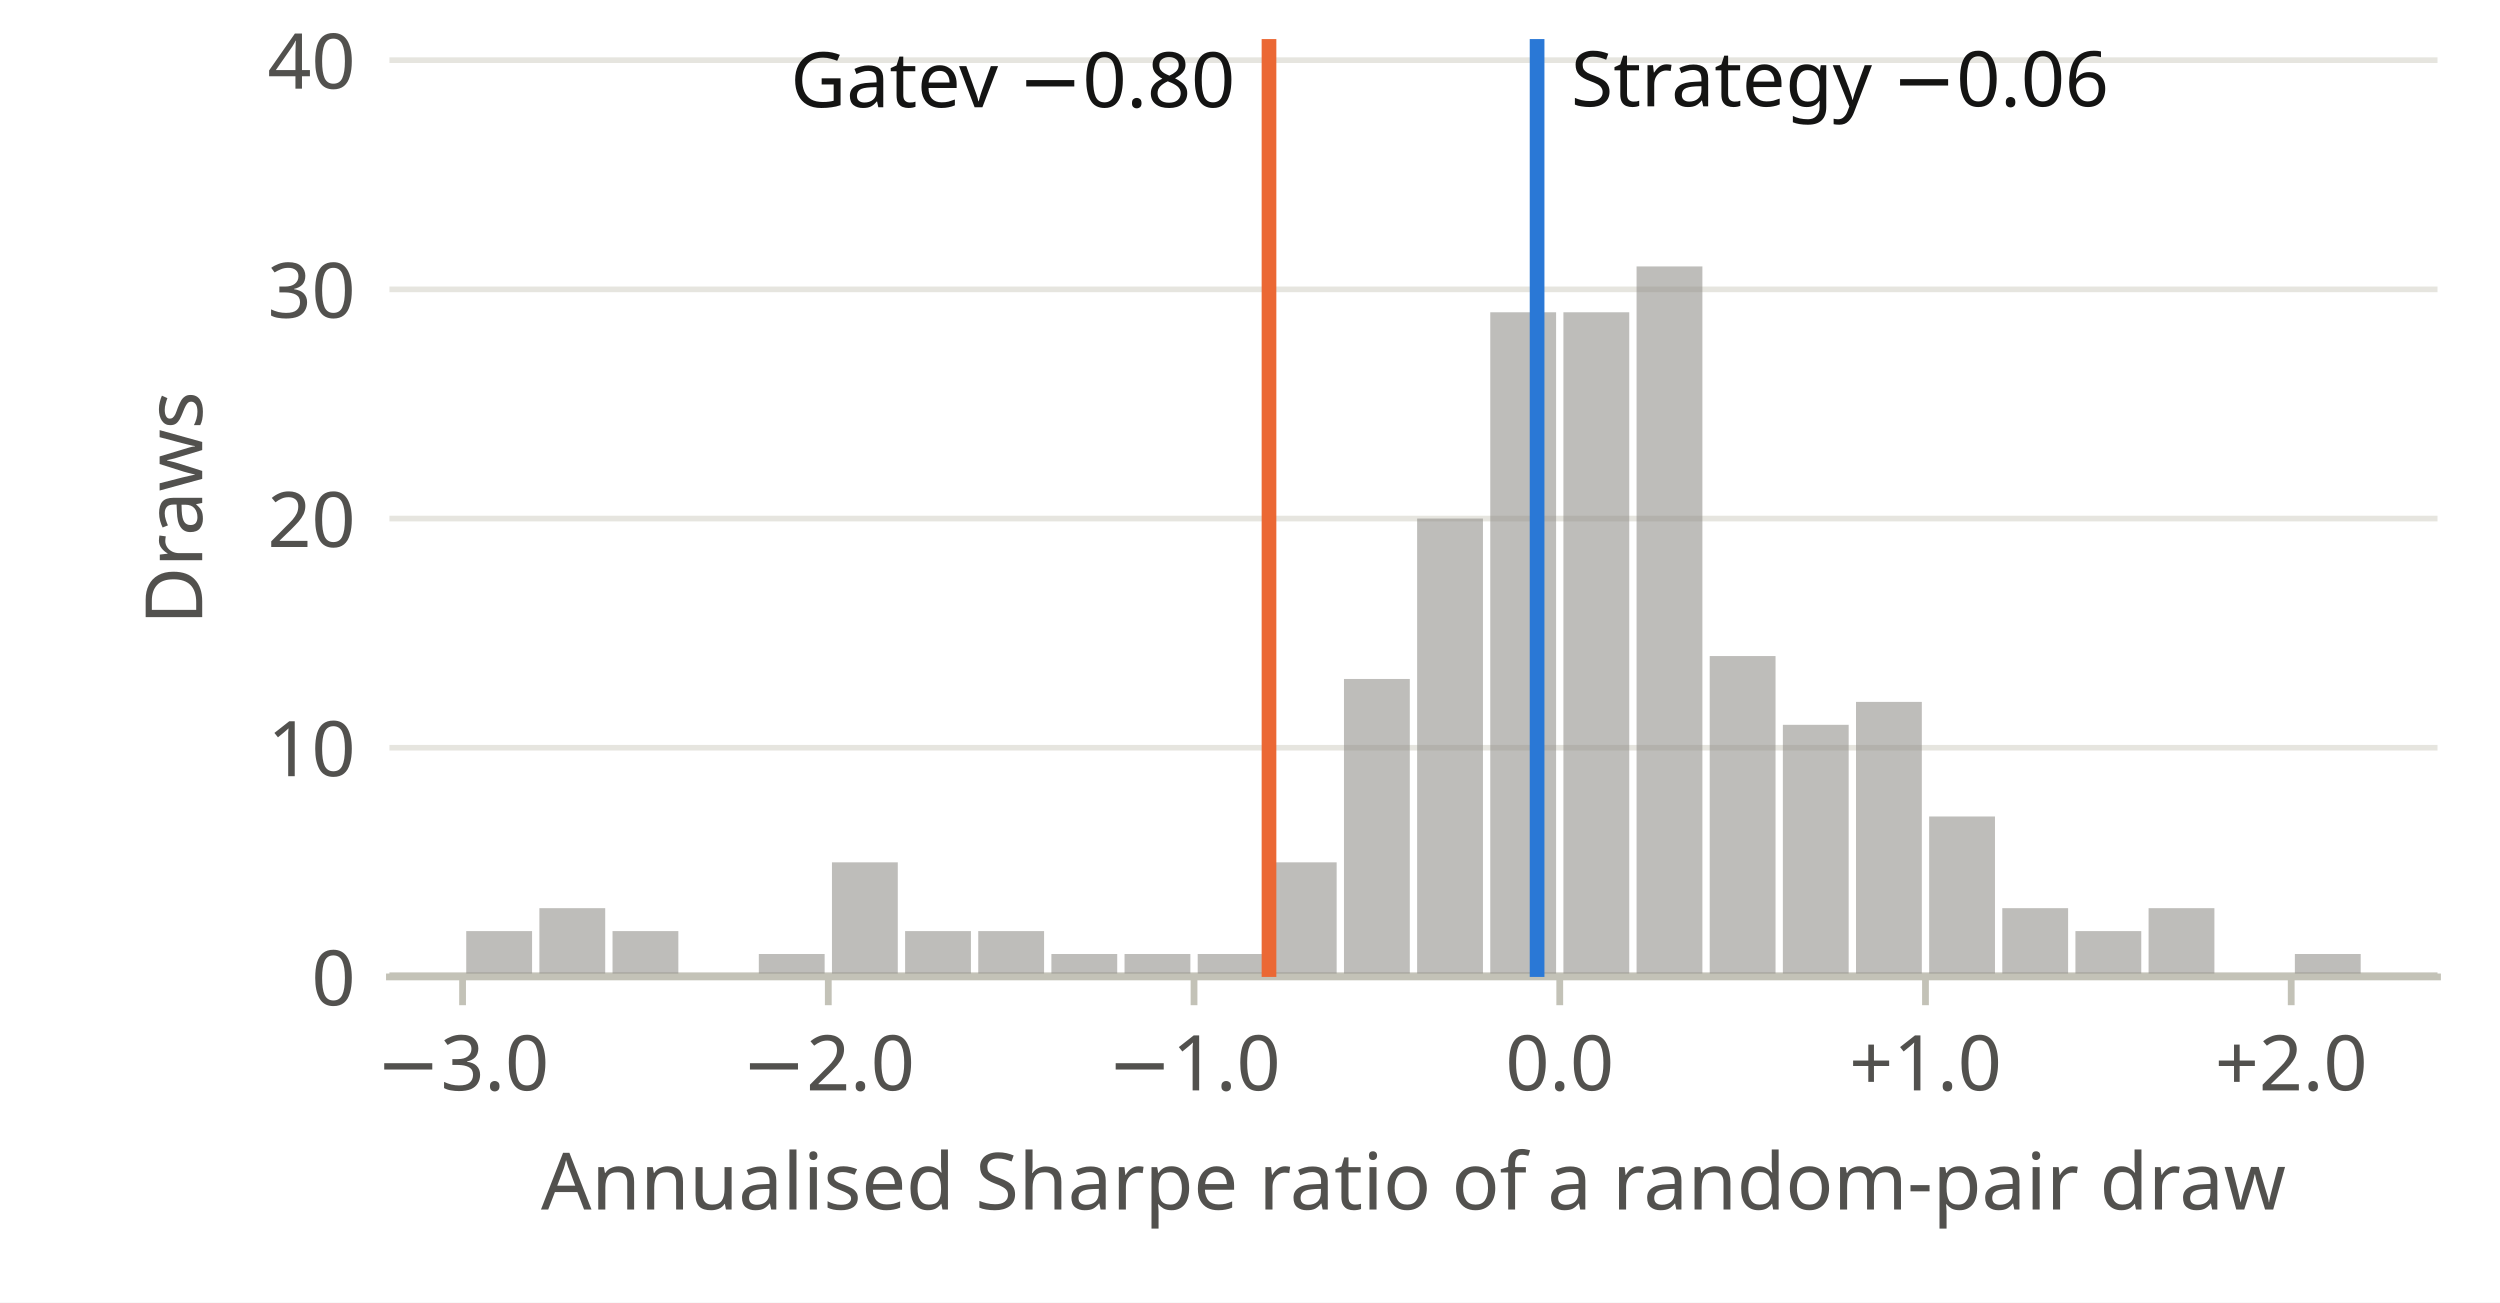
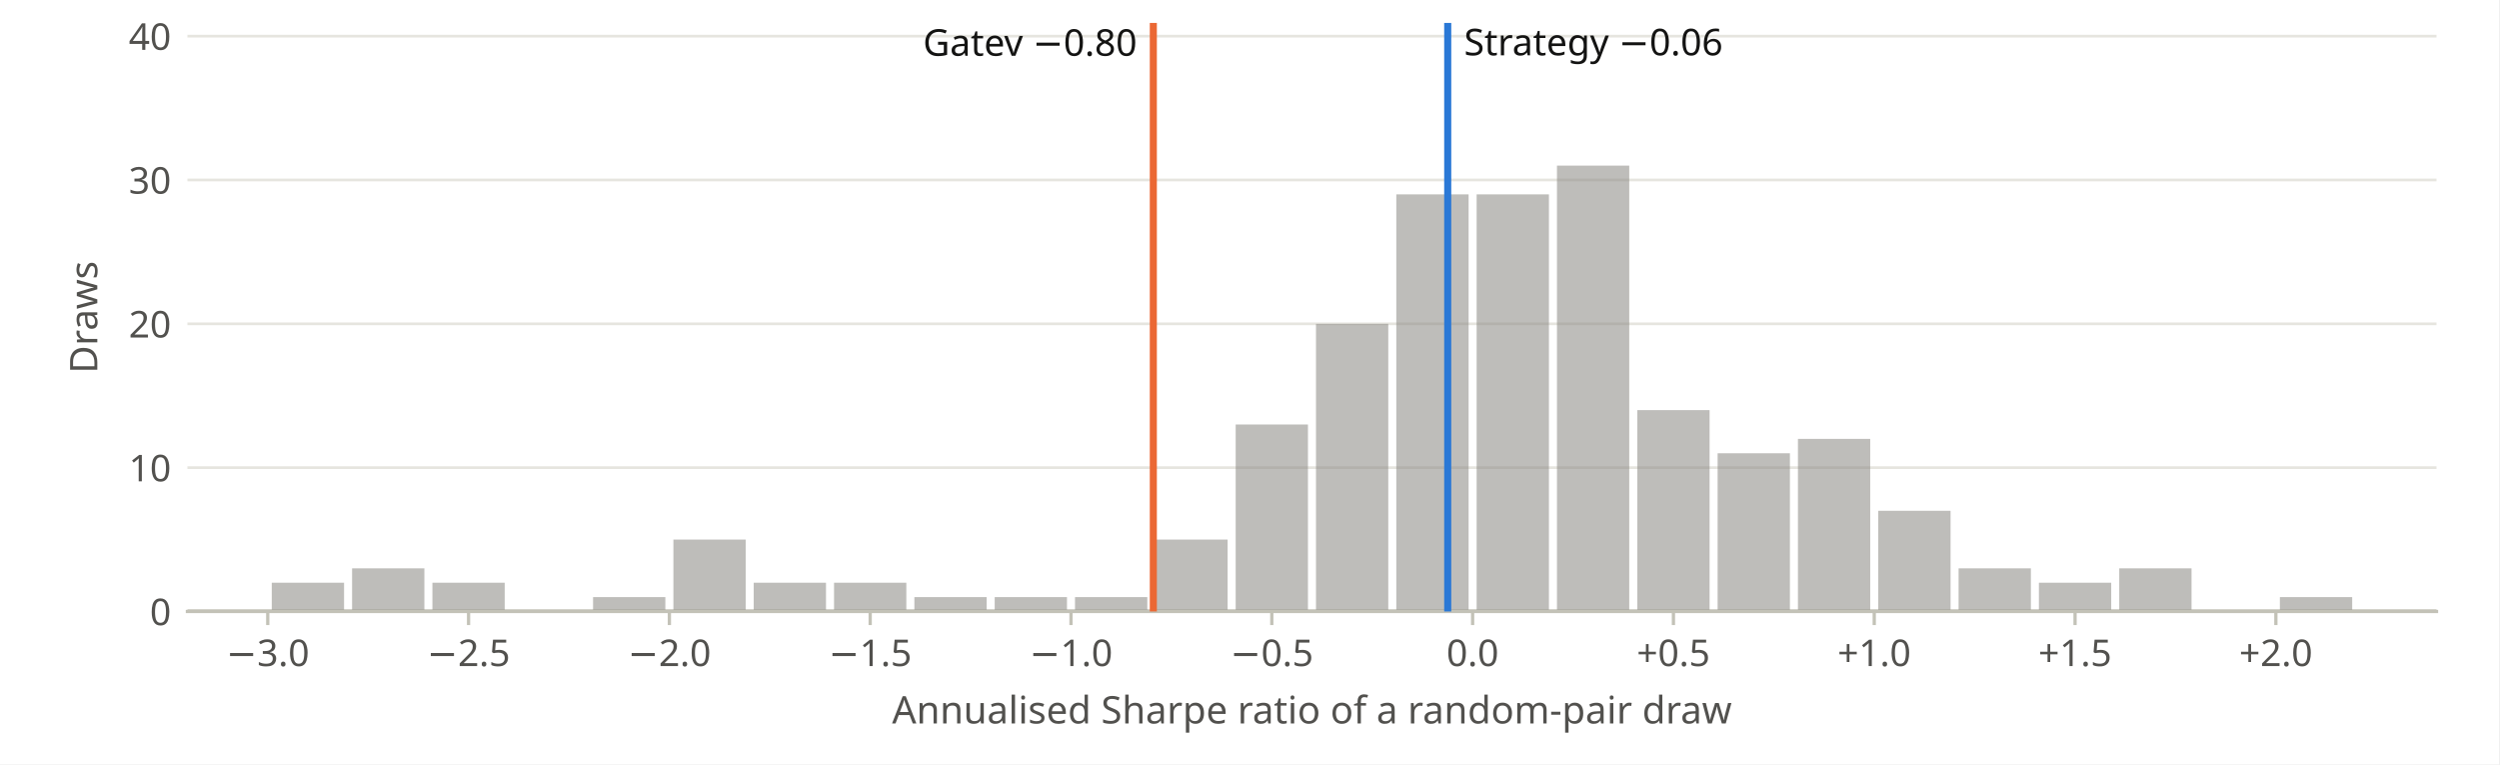
- <svg xmlns="http://www.w3.org/2000/svg" xmlns:xlink="http://www.w3.org/1999/xlink" width="221.102pt" height="115.2pt" viewBox="0 0 221.102 115.2" version="1.1">
+ <svg xmlns="http://www.w3.org/2000/svg" xmlns:xlink="http://www.w3.org/1999/xlink" width="459.213pt" height="140.4pt" viewBox="0 0 459.213 140.4" version="1.1">
  <defs>
    <style type="text/css">*{stroke-linejoin: round; stroke-linecap: butt}</style>
  </defs>
  <g id="figure_1">
    <g id="patch_1">
-       <path d="M 0 115.2 L 221.102 115.2 L 221.102 0 L 0 0 z " style="fill: #ffffff" />
+       <path d="M 0 140.4 L 459.213 140.4 L 459.213 0 L 0 0 z " style="fill: #ffffff" />
    </g>
    <g id="axes_1">
      <g id="patch_2">
-         <path d="M 34.441 86.4 L 215.575 86.4 L 215.575 3.456 L 34.441 3.456 z " style="fill: #ffffff" />
+         <path d="M 34.441 112.32 L 447.732 112.32 L 447.732 4.212 L 34.441 4.212 z " style="fill: #ffffff" />
      </g>
      <g id="matplotlib.axis_1">
        <g id="xtick_1">
          <g id="line2d_1">
            <defs>
              <path id="m30e6e8c478" d="M 0 0 L 0 2.5 " style="stroke: #c3c2b7; stroke-width: 0.6" />
            </defs>
            <g>
-               <use xlink:href="#m30e6e8c478" x="40.91" y="86.4" style="fill: #c3c2b7; stroke: #c3c2b7; stroke-width: 0.6" />
+               <use xlink:href="#m30e6e8c478" x="49.201" y="112.32" style="fill: #c3c2b7; stroke: #c3c2b7; stroke-width: 0.6" />
            </g>
          </g>
          <g id="text_1">
-             <text style="font-size: 6.8px; font-family: 'IBM Plex Sans'; text-anchor: middle; fill: #52514e" x="40.91" y="96.432" transform="rotate(-0 40.91001 96.432)">−3.0</text>
+             <text style="font-size: 6.8px; font-family: 'IBM Plex Sans'; text-anchor: middle; fill: #52514e" x="49.201" y="122.352" transform="rotate(-0 49.20135 122.352)">−3.0</text>
          </g>
        </g>
        <g id="xtick_2">
          <g id="line2d_2">
            <g>
-               <use xlink:href="#m30e6e8c478" x="73.255" y="86.4" style="fill: #c3c2b7; stroke: #c3c2b7; stroke-width: 0.6" />
+               <use xlink:href="#m30e6e8c478" x="86.102" y="112.32" style="fill: #c3c2b7; stroke: #c3c2b7; stroke-width: 0.6" />
            </g>
          </g>
          <g id="text_2">
-             <text style="font-size: 6.8px; font-family: 'IBM Plex Sans'; text-anchor: middle; fill: #52514e" x="73.255" y="96.432" transform="rotate(-0 73.25534 96.432)">−2.0</text>
+             <text style="font-size: 6.8px; font-family: 'IBM Plex Sans'; text-anchor: middle; fill: #52514e" x="86.102" y="122.352" transform="rotate(-0 86.10236 122.352)">−2.5</text>
          </g>
        </g>
        <g id="xtick_3">
          <g id="line2d_3">
            <g>
-               <use xlink:href="#m30e6e8c478" x="105.601" y="86.4" style="fill: #c3c2b7; stroke: #c3c2b7; stroke-width: 0.6" />
+               <use xlink:href="#m30e6e8c478" x="123.003" y="112.32" style="fill: #c3c2b7; stroke: #c3c2b7; stroke-width: 0.6" />
            </g>
          </g>
          <g id="text_3">
-             <text style="font-size: 6.8px; font-family: 'IBM Plex Sans'; text-anchor: middle; fill: #52514e" x="105.601" y="96.432" transform="rotate(-0 105.6007 96.432)">−1.0</text>
+             <text style="font-size: 6.8px; font-family: 'IBM Plex Sans'; text-anchor: middle; fill: #52514e" x="123.003" y="122.352" transform="rotate(-0 123.0034 122.352)">−2.0</text>
          </g>
        </g>
        <g id="xtick_4">
          <g id="line2d_4">
            <g>
-               <use xlink:href="#m30e6e8c478" x="137.946" y="86.4" style="fill: #c3c2b7; stroke: #c3c2b7; stroke-width: 0.6" />
+               <use xlink:href="#m30e6e8c478" x="159.904" y="112.32" style="fill: #c3c2b7; stroke: #c3c2b7; stroke-width: 0.6" />
            </g>
          </g>
          <g id="text_4">
-             <text style="font-size: 6.8px; font-family: 'IBM Plex Sans'; text-anchor: middle; fill: #52514e" x="137.946" y="96.432" transform="rotate(-0 137.946 96.432)">0.0</text>
+             <text style="font-size: 6.8px; font-family: 'IBM Plex Sans'; text-anchor: middle; fill: #52514e" x="159.904" y="122.352" transform="rotate(-0 159.9044 122.352)">−1.5</text>
          </g>
        </g>
        <g id="xtick_5">
          <g id="line2d_5">
            <g>
-               <use xlink:href="#m30e6e8c478" x="170.291" y="86.4" style="fill: #c3c2b7; stroke: #c3c2b7; stroke-width: 0.6" />
+               <use xlink:href="#m30e6e8c478" x="196.805" y="112.32" style="fill: #c3c2b7; stroke: #c3c2b7; stroke-width: 0.6" />
            </g>
          </g>
          <g id="text_5">
-             <text style="font-size: 6.8px; font-family: 'IBM Plex Sans'; text-anchor: middle; fill: #52514e" x="170.291" y="96.432" transform="rotate(-0 170.2913 96.432)">+1.0</text>
+             <text style="font-size: 6.8px; font-family: 'IBM Plex Sans'; text-anchor: middle; fill: #52514e" x="196.805" y="122.352" transform="rotate(-0 196.8054 122.352)">−1.0</text>
          </g>
        </g>
        <g id="xtick_6">
          <g id="line2d_6">
            <g>
-               <use xlink:href="#m30e6e8c478" x="202.637" y="86.4" style="fill: #c3c2b7; stroke: #c3c2b7; stroke-width: 0.6" />
+               <use xlink:href="#m30e6e8c478" x="233.706" y="112.32" style="fill: #c3c2b7; stroke: #c3c2b7; stroke-width: 0.6" />
            </g>
          </g>
          <g id="text_6">
-             <text style="font-size: 6.8px; font-family: 'IBM Plex Sans'; text-anchor: middle; fill: #52514e" x="202.637" y="96.432" transform="rotate(-0 202.6367 96.432)">+2.0</text>
-           </g>
-         </g>
-         <g id="text_7">
-           <text style="font-size: 7px; font-family: 'IBM Plex Sans'; text-anchor: middle; fill: #52514e" x="125.008" y="106.972" transform="rotate(-0 125.0079 106.972)">Annualised Sharpe ratio of a random-pair draw</text>
+             <text style="font-size: 6.8px; font-family: 'IBM Plex Sans'; text-anchor: middle; fill: #52514e" x="233.706" y="122.352" transform="rotate(-0 233.7064 122.352)">−0.5</text>
+           </g>
+         </g>
+         <g id="xtick_7">
+           <g id="line2d_7">
+             <g>
+               <use xlink:href="#m30e6e8c478" x="270.607" y="112.32" style="fill: #c3c2b7; stroke: #c3c2b7; stroke-width: 0.6" />
+             </g>
+           </g>
+           <g id="text_7">
+             <text style="font-size: 6.8px; font-family: 'IBM Plex Sans'; text-anchor: middle; fill: #52514e" x="270.607" y="122.352" transform="rotate(-0 270.6074 122.352)">0.0</text>
+           </g>
+         </g>
+         <g id="xtick_8">
+           <g id="line2d_8">
+             <g>
+               <use xlink:href="#m30e6e8c478" x="307.508" y="112.32" style="fill: #c3c2b7; stroke: #c3c2b7; stroke-width: 0.6" />
+             </g>
+           </g>
+           <g id="text_8">
+             <text style="font-size: 6.8px; font-family: 'IBM Plex Sans'; text-anchor: middle; fill: #52514e" x="307.508" y="122.352" transform="rotate(-0 307.5084 122.352)">+0.5</text>
+           </g>
+         </g>
+         <g id="xtick_9">
+           <g id="line2d_9">
+             <g>
+               <use xlink:href="#m30e6e8c478" x="344.409" y="112.32" style="fill: #c3c2b7; stroke: #c3c2b7; stroke-width: 0.6" />
+             </g>
+           </g>
+           <g id="text_9">
+             <text style="font-size: 6.8px; font-family: 'IBM Plex Sans'; text-anchor: middle; fill: #52514e" x="344.409" y="122.352" transform="rotate(-0 344.4094 122.352)">+1.0</text>
+           </g>
+         </g>
+         <g id="xtick_10">
+           <g id="line2d_10">
+             <g>
+               <use xlink:href="#m30e6e8c478" x="381.31" y="112.32" style="fill: #c3c2b7; stroke: #c3c2b7; stroke-width: 0.6" />
+             </g>
+           </g>
+           <g id="text_10">
+             <text style="font-size: 6.8px; font-family: 'IBM Plex Sans'; text-anchor: middle; fill: #52514e" x="381.31" y="122.352" transform="rotate(-0 381.3105 122.352)">+1.5</text>
+           </g>
+         </g>
+         <g id="xtick_11">
+           <g id="line2d_11">
+             <g>
+               <use xlink:href="#m30e6e8c478" x="418.211" y="112.32" style="fill: #c3c2b7; stroke: #c3c2b7; stroke-width: 0.6" />
+             </g>
+           </g>
+           <g id="text_11">
+             <text style="font-size: 6.8px; font-family: 'IBM Plex Sans'; text-anchor: middle; fill: #52514e" x="418.211" y="122.352" transform="rotate(-0 418.2115 122.352)">+2.0</text>
+           </g>
+         </g>
+         <g id="text_12">
+           <text style="font-size: 7px; font-family: 'IBM Plex Sans'; text-anchor: middle; fill: #52514e" x="241.087" y="132.892" transform="rotate(-0 241.0866 132.892)">Annualised Sharpe ratio of a random-pair draw</text>
        </g>
      </g>
      <g id="matplotlib.axis_2">
        <g id="ytick_1">
-           <g id="line2d_7">
-             <path d="M 34.441 86.4 L 215.575 86.4 " clip-path="url(#pdf123e3aa5)" style="fill: none; stroke: #e6e5df; stroke-width: 0.5; stroke-linecap: round" />
-           </g>
-           <g id="line2d_8" />
-           <g id="text_8">
-             <text style="font-size: 6.8px; font-family: 'IBM Plex Sans'; text-anchor: end; fill: #52514e" x="31.441" y="88.916" transform="rotate(-0 31.44094 88.916)">0</text>
+           <g id="line2d_12">
+             <path d="M 34.441 112.32 L 447.732 112.32 " clip-path="url(#p24e93b09de)" style="fill: none; stroke: #e6e5df; stroke-width: 0.5; stroke-linecap: round" />
+           </g>
+           <g id="line2d_13" />
+           <g id="text_13">
+             <text style="font-size: 6.8px; font-family: 'IBM Plex Sans'; text-anchor: end; fill: #52514e" x="31.441" y="114.836" transform="rotate(-0 31.44094 114.836)">0</text>
          </g>
        </g>
        <g id="ytick_2">
-           <g id="line2d_9">
-             <path d="M 34.441 66.13 L 215.575 66.13 " clip-path="url(#pdf123e3aa5)" style="fill: none; stroke: #e6e5df; stroke-width: 0.5; stroke-linecap: round" />
-           </g>
-           <g id="line2d_10" />
-           <g id="text_9">
-             <text style="font-size: 6.8px; font-family: 'IBM Plex Sans'; text-anchor: end; fill: #52514e" x="31.441" y="68.646" transform="rotate(-0 31.44094 68.6462)">10</text>
+           <g id="line2d_14">
+             <path d="M 34.441 85.901 L 447.732 85.901 " clip-path="url(#p24e93b09de)" style="fill: none; stroke: #e6e5df; stroke-width: 0.5; stroke-linecap: round" />
+           </g>
+           <g id="line2d_15" />
+           <g id="text_14">
+             <text style="font-size: 6.8px; font-family: 'IBM Plex Sans'; text-anchor: end; fill: #52514e" x="31.441" y="88.417" transform="rotate(-0 31.44094 88.41665)">10</text>
          </g>
        </g>
        <g id="ytick_3">
-           <g id="line2d_11">
-             <path d="M 34.441 45.86 L 215.575 45.86 " clip-path="url(#pdf123e3aa5)" style="fill: none; stroke: #e6e5df; stroke-width: 0.5; stroke-linecap: round" />
-           </g>
-           <g id="line2d_12" />
-           <g id="text_10">
-             <text style="font-size: 6.8px; font-family: 'IBM Plex Sans'; text-anchor: end; fill: #52514e" x="31.441" y="48.376" transform="rotate(-0 31.44094 48.37641)">20</text>
+           <g id="line2d_16">
+             <path d="M 34.441 59.481 L 447.732 59.481 " clip-path="url(#p24e93b09de)" style="fill: none; stroke: #e6e5df; stroke-width: 0.5; stroke-linecap: round" />
+           </g>
+           <g id="line2d_17" />
+           <g id="text_15">
+             <text style="font-size: 6.8px; font-family: 'IBM Plex Sans'; text-anchor: end; fill: #52514e" x="31.441" y="61.997" transform="rotate(-0 31.44094 61.99729)">20</text>
          </g>
        </g>
        <g id="ytick_4">
-           <g id="line2d_13">
-             <path d="M 34.441 25.591 L 215.575 25.591 " clip-path="url(#pdf123e3aa5)" style="fill: none; stroke: #e6e5df; stroke-width: 0.5; stroke-linecap: round" />
-           </g>
-           <g id="line2d_14" />
-           <g id="text_11">
-             <text style="font-size: 6.8px; font-family: 'IBM Plex Sans'; text-anchor: end; fill: #52514e" x="31.441" y="28.107" transform="rotate(-0 31.44094 28.10662)">30</text>
+           <g id="line2d_18">
+             <path d="M 34.441 33.062 L 447.732 33.062 " clip-path="url(#p24e93b09de)" style="fill: none; stroke: #e6e5df; stroke-width: 0.5; stroke-linecap: round" />
+           </g>
+           <g id="line2d_19" />
+           <g id="text_16">
+             <text style="font-size: 6.8px; font-family: 'IBM Plex Sans'; text-anchor: end; fill: #52514e" x="31.441" y="35.578" transform="rotate(-0 31.44094 35.57793)">30</text>
          </g>
        </g>
        <g id="ytick_5">
-           <g id="line2d_15">
-             <path d="M 34.441 5.321 L 215.575 5.321 " clip-path="url(#pdf123e3aa5)" style="fill: none; stroke: #e6e5df; stroke-width: 0.5; stroke-linecap: round" />
-           </g>
-           <g id="line2d_16" />
-           <g id="text_12">
-             <text style="font-size: 6.8px; font-family: 'IBM Plex Sans'; text-anchor: end; fill: #52514e" x="31.441" y="7.837" transform="rotate(-0 31.44094 7.836821)">40</text>
-           </g>
-         </g>
-         <g id="text_13">
-           <text style="font-size: 7px; font-family: 'IBM Plex Sans'; text-anchor: middle; fill: #52514e" x="17.881" y="44.928" transform="rotate(-90 17.88095 44.928)">Draws</text>
-         </g>
-       </g>
-       <g id="line2d_17">
-         <path d="M 34.441 86.4 L 215.575 86.4 " clip-path="url(#pdf123e3aa5)" style="fill: none; stroke: #c3c2b7; stroke-width: 0.8; stroke-linecap: round" />
+           <g id="line2d_20">
+             <path d="M 34.441 6.643 L 447.732 6.643 " clip-path="url(#p24e93b09de)" style="fill: none; stroke: #e6e5df; stroke-width: 0.5; stroke-linecap: round" />
+           </g>
+           <g id="line2d_21" />
+           <g id="text_17">
+             <text style="font-size: 6.8px; font-family: 'IBM Plex Sans'; text-anchor: end; fill: #52514e" x="31.441" y="9.159" transform="rotate(-0 31.44094 9.158581)">40</text>
+           </g>
+         </g>
+         <g id="text_18">
+           <text style="font-size: 7px; font-family: 'IBM Plex Sans'; text-anchor: middle; fill: #52514e" x="17.881" y="58.266" transform="rotate(-90 17.88095 58.266)">Draws</text>
+         </g>
+       </g>
+       <g id="line2d_22">
+         <path d="M 34.441 112.32 L 447.732 112.32 " clip-path="url(#p24e93b09de)" style="fill: none; stroke: #c3c2b7; stroke-width: 0.8; stroke-linecap: round" />
      </g>
      <g id="patch_3">
-         <path d="M 34.764 86.4 L 40.587 86.4 L 40.587 86.4 L 34.764 86.4 z " clip-path="url(#pdf123e3aa5)" style="fill: #898781; opacity: 0.55" />
+         <path d="M 35.179 112.32 L 48.463 112.32 L 48.463 112.32 L 35.179 112.32 z " clip-path="url(#p24e93b09de)" style="fill: #898781; opacity: 0.55" />
      </g>
      <g id="patch_4">
-         <path d="M 41.233 86.4 L 47.056 86.4 L 47.056 82.346 L 41.233 82.346 z " clip-path="url(#pdf123e3aa5)" style="fill: #898781; opacity: 0.55" />
+         <path d="M 49.939 112.32 L 63.224 112.32 L 63.224 107.036 L 49.939 107.036 z " clip-path="url(#p24e93b09de)" style="fill: #898781; opacity: 0.55" />
      </g>
      <g id="patch_5">
-         <path d="M 47.703 86.4 L 53.525 86.4 L 53.525 80.319 L 47.703 80.319 z " clip-path="url(#pdf123e3aa5)" style="fill: #898781; opacity: 0.55" />
+         <path d="M 64.7 112.32 L 77.984 112.32 L 77.984 104.394 L 64.7 104.394 z " clip-path="url(#p24e93b09de)" style="fill: #898781; opacity: 0.55" />
      </g>
      <g id="patch_6">
-         <path d="M 54.172 86.4 L 59.994 86.4 L 59.994 82.346 L 54.172 82.346 z " clip-path="url(#pdf123e3aa5)" style="fill: #898781; opacity: 0.55" />
+         <path d="M 79.46 112.32 L 92.745 112.32 L 92.745 107.036 L 79.46 107.036 z " clip-path="url(#p24e93b09de)" style="fill: #898781; opacity: 0.55" />
      </g>
      <g id="patch_7">
-         <path d="M 60.641 86.4 L 66.463 86.4 L 66.463 86.4 L 60.641 86.4 z " clip-path="url(#pdf123e3aa5)" style="fill: #898781; opacity: 0.55" />
+         <path d="M 94.221 112.32 L 107.505 112.32 L 107.505 112.32 L 94.221 112.32 z " clip-path="url(#p24e93b09de)" style="fill: #898781; opacity: 0.55" />
      </g>
      <g id="patch_8">
-         <path d="M 67.11 86.4 L 72.932 86.4 L 72.932 84.373 L 67.11 84.373 z " clip-path="url(#pdf123e3aa5)" style="fill: #898781; opacity: 0.55" />
+         <path d="M 108.981 112.32 L 122.265 112.32 L 122.265 109.678 L 108.981 109.678 z " clip-path="url(#p24e93b09de)" style="fill: #898781; opacity: 0.55" />
      </g>
      <g id="patch_9">
-         <path d="M 73.579 86.4 L 79.401 86.4 L 79.401 76.265 L 73.579 76.265 z " clip-path="url(#pdf123e3aa5)" style="fill: #898781; opacity: 0.55" />
+         <path d="M 123.741 112.32 L 137.026 112.32 L 137.026 99.11 L 123.741 99.11 z " clip-path="url(#p24e93b09de)" style="fill: #898781; opacity: 0.55" />
      </g>
      <g id="patch_10">
-         <path d="M 80.048 86.4 L 85.87 86.4 L 85.87 82.346 L 80.048 82.346 z " clip-path="url(#pdf123e3aa5)" style="fill: #898781; opacity: 0.55" />
+         <path d="M 138.502 112.32 L 151.786 112.32 L 151.786 107.036 L 138.502 107.036 z " clip-path="url(#p24e93b09de)" style="fill: #898781; opacity: 0.55" />
      </g>
      <g id="patch_11">
-         <path d="M 86.517 86.4 L 92.339 86.4 L 92.339 82.346 L 86.517 82.346 z " clip-path="url(#pdf123e3aa5)" style="fill: #898781; opacity: 0.55" />
+         <path d="M 153.262 112.32 L 166.547 112.32 L 166.547 107.036 L 153.262 107.036 z " clip-path="url(#p24e93b09de)" style="fill: #898781; opacity: 0.55" />
      </g>
      <g id="patch_12">
-         <path d="M 92.986 86.4 L 98.808 86.4 L 98.808 84.373 L 92.986 84.373 z " clip-path="url(#pdf123e3aa5)" style="fill: #898781; opacity: 0.55" />
+         <path d="M 168.023 112.32 L 181.307 112.32 L 181.307 109.678 L 168.023 109.678 z " clip-path="url(#p24e93b09de)" style="fill: #898781; opacity: 0.55" />
      </g>
      <g id="patch_13">
-         <path d="M 99.455 86.4 L 105.277 86.4 L 105.277 84.373 L 99.455 84.373 z " clip-path="url(#pdf123e3aa5)" style="fill: #898781; opacity: 0.55" />
+         <path d="M 182.783 112.32 L 196.067 112.32 L 196.067 109.678 L 182.783 109.678 z " clip-path="url(#p24e93b09de)" style="fill: #898781; opacity: 0.55" />
      </g>
      <g id="patch_14">
-         <path d="M 105.924 86.4 L 111.746 86.4 L 111.746 84.373 L 105.924 84.373 z " clip-path="url(#pdf123e3aa5)" style="fill: #898781; opacity: 0.55" />
+         <path d="M 197.543 112.32 L 210.828 112.32 L 210.828 109.678 L 197.543 109.678 z " clip-path="url(#p24e93b09de)" style="fill: #898781; opacity: 0.55" />
      </g>
      <g id="patch_15">
-         <path d="M 112.393 86.4 L 118.215 86.4 L 118.215 76.265 L 112.393 76.265 z " clip-path="url(#pdf123e3aa5)" style="fill: #898781; opacity: 0.55" />
+         <path d="M 212.304 112.32 L 225.588 112.32 L 225.588 99.11 L 212.304 99.11 z " clip-path="url(#p24e93b09de)" style="fill: #898781; opacity: 0.55" />
      </g>
      <g id="patch_16">
-         <path d="M 118.862 86.4 L 124.684 86.4 L 124.684 60.049 L 118.862 60.049 z " clip-path="url(#pdf123e3aa5)" style="fill: #898781; opacity: 0.55" />
+         <path d="M 227.064 112.32 L 240.349 112.32 L 240.349 77.975 L 227.064 77.975 z " clip-path="url(#p24e93b09de)" style="fill: #898781; opacity: 0.55" />
      </g>
      <g id="patch_17">
-         <path d="M 125.331 86.4 L 131.153 86.4 L 131.153 45.86 L 125.331 45.86 z " clip-path="url(#pdf123e3aa5)" style="fill: #898781; opacity: 0.55" />
+         <path d="M 241.825 112.32 L 255.109 112.32 L 255.109 59.481 L 241.825 59.481 z " clip-path="url(#p24e93b09de)" style="fill: #898781; opacity: 0.55" />
      </g>
      <g id="patch_18">
-         <path d="M 131.8 86.4 L 137.623 86.4 L 137.623 27.618 L 131.8 27.618 z " clip-path="url(#pdf123e3aa5)" style="fill: #898781; opacity: 0.55" />
+         <path d="M 256.585 112.32 L 269.869 112.32 L 269.869 35.704 L 256.585 35.704 z " clip-path="url(#p24e93b09de)" style="fill: #898781; opacity: 0.55" />
      </g>
      <g id="patch_19">
-         <path d="M 138.269 86.4 L 144.092 86.4 L 144.092 27.618 L 138.269 27.618 z " clip-path="url(#pdf123e3aa5)" style="fill: #898781; opacity: 0.55" />
+         <path d="M 271.345 112.32 L 284.63 112.32 L 284.63 35.704 L 271.345 35.704 z " clip-path="url(#p24e93b09de)" style="fill: #898781; opacity: 0.55" />
      </g>
      <g id="patch_20">
-         <path d="M 144.739 86.4 L 150.561 86.4 L 150.561 23.564 L 144.739 23.564 z " clip-path="url(#pdf123e3aa5)" style="fill: #898781; opacity: 0.55" />
+         <path d="M 286.106 112.32 L 299.39 112.32 L 299.39 30.42 L 286.106 30.42 z " clip-path="url(#p24e93b09de)" style="fill: #898781; opacity: 0.55" />
      </g>
      <g id="patch_21">
-         <path d="M 151.208 86.4 L 157.03 86.4 L 157.03 58.022 L 151.208 58.022 z " clip-path="url(#pdf123e3aa5)" style="fill: #898781; opacity: 0.55" />
+         <path d="M 300.866 112.32 L 314.151 112.32 L 314.151 75.333 L 300.866 75.333 z " clip-path="url(#p24e93b09de)" style="fill: #898781; opacity: 0.55" />
      </g>
      <g id="patch_22">
-         <path d="M 157.677 86.4 L 163.499 86.4 L 163.499 64.103 L 157.677 64.103 z " clip-path="url(#pdf123e3aa5)" style="fill: #898781; opacity: 0.55" />
+         <path d="M 315.627 112.32 L 328.911 112.32 L 328.911 83.259 L 315.627 83.259 z " clip-path="url(#p24e93b09de)" style="fill: #898781; opacity: 0.55" />
      </g>
      <g id="patch_23">
-         <path d="M 164.146 86.4 L 169.968 86.4 L 169.968 62.076 L 164.146 62.076 z " clip-path="url(#pdf123e3aa5)" style="fill: #898781; opacity: 0.55" />
+         <path d="M 330.387 112.32 L 343.671 112.32 L 343.671 80.617 L 330.387 80.617 z " clip-path="url(#p24e93b09de)" style="fill: #898781; opacity: 0.55" />
      </g>
      <g id="patch_24">
-         <path d="M 170.615 86.4 L 176.437 86.4 L 176.437 72.211 L 170.615 72.211 z " clip-path="url(#pdf123e3aa5)" style="fill: #898781; opacity: 0.55" />
+         <path d="M 345.147 112.32 L 358.432 112.32 L 358.432 93.826 L 345.147 93.826 z " clip-path="url(#p24e93b09de)" style="fill: #898781; opacity: 0.55" />
      </g>
      <g id="patch_25">
-         <path d="M 177.084 86.4 L 182.906 86.4 L 182.906 80.319 L 177.084 80.319 z " clip-path="url(#pdf123e3aa5)" style="fill: #898781; opacity: 0.55" />
+         <path d="M 359.908 112.32 L 373.192 112.32 L 373.192 104.394 L 359.908 104.394 z " clip-path="url(#p24e93b09de)" style="fill: #898781; opacity: 0.55" />
      </g>
      <g id="patch_26">
-         <path d="M 183.553 86.4 L 189.375 86.4 L 189.375 82.346 L 183.553 82.346 z " clip-path="url(#pdf123e3aa5)" style="fill: #898781; opacity: 0.55" />
+         <path d="M 374.668 112.32 L 387.953 112.32 L 387.953 107.036 L 374.668 107.036 z " clip-path="url(#p24e93b09de)" style="fill: #898781; opacity: 0.55" />
      </g>
      <g id="patch_27">
-         <path d="M 190.022 86.4 L 195.844 86.4 L 195.844 80.319 L 190.022 80.319 z " clip-path="url(#pdf123e3aa5)" style="fill: #898781; opacity: 0.55" />
+         <path d="M 389.429 112.32 L 402.713 112.32 L 402.713 104.394 L 389.429 104.394 z " clip-path="url(#p24e93b09de)" style="fill: #898781; opacity: 0.55" />
      </g>
      <g id="patch_28">
-         <path d="M 196.491 86.4 L 202.313 86.4 L 202.313 86.4 L 196.491 86.4 z " clip-path="url(#pdf123e3aa5)" style="fill: #898781; opacity: 0.55" />
+         <path d="M 404.189 112.32 L 417.473 112.32 L 417.473 112.32 L 404.189 112.32 z " clip-path="url(#p24e93b09de)" style="fill: #898781; opacity: 0.55" />
      </g>
      <g id="patch_29">
-         <path d="M 202.96 86.4 L 208.782 86.4 L 208.782 84.373 L 202.96 84.373 z " clip-path="url(#pdf123e3aa5)" style="fill: #898781; opacity: 0.55" />
+         <path d="M 418.949 112.32 L 432.234 112.32 L 432.234 109.678 L 418.949 109.678 z " clip-path="url(#p24e93b09de)" style="fill: #898781; opacity: 0.55" />
      </g>
      <g id="patch_30">
-         <path d="M 209.429 86.4 L 215.251 86.4 L 215.251 86.4 L 209.429 86.4 z " clip-path="url(#pdf123e3aa5)" style="fill: #898781; opacity: 0.55" />
+         <path d="M 433.71 112.32 L 446.994 112.32 L 446.994 112.32 L 433.71 112.32 z " clip-path="url(#p24e93b09de)" style="fill: #898781; opacity: 0.55" />
      </g>
      <g id="patch_31">
-         <path d="M 34.441 86.4 L 215.575 86.4 " style="fill: none; stroke: #c3c2b7; stroke-width: 0.6; stroke-linejoin: miter; stroke-linecap: square" />
-       </g>
-       <g id="line2d_18">
-         <path d="M 112.231 86.4 L 112.231 3.456 " clip-path="url(#pdf123e3aa5)" style="fill: none; stroke: #eb6834; stroke-width: 1.3; stroke-linecap: round" />
-       </g>
-       <g id="text_14">
-         <text style="font-size: 6.8px; font-family: 'IBM Plex Sans SmBld'; text-anchor: end; fill: #141413" x="109.231" y="9.488" transform="rotate(-0 109.2315 9.488)">Gatev −0.80</text>
-       </g>
-       <g id="line2d_19">
-         <path d="M 135.941 86.4 L 135.941 3.456 " clip-path="url(#pdf123e3aa5)" style="fill: none; stroke: #2a78d6; stroke-width: 1.3; stroke-linecap: round" />
-       </g>
-       <g id="text_15">
-         <text style="font-size: 6.8px; font-family: 'IBM Plex Sans SmBld'; text-anchor: start; fill: #141413" x="138.941" y="9.406" transform="rotate(-0 138.9406 9.406188)">Strategy −0.06</text>
+         <path d="M 34.441 112.32 L 447.732 112.32 " style="fill: none; stroke: #c3c2b7; stroke-width: 0.6; stroke-linejoin: miter; stroke-linecap: square" />
+       </g>
+       <g id="line2d_23">
+         <path d="M 211.935 112.32 L 211.935 4.212 " clip-path="url(#p24e93b09de)" style="fill: none; stroke: #eb6834; stroke-width: 1.3; stroke-linecap: round" />
+       </g>
+       <g id="text_19">
+         <text style="font-size: 6.8px; font-family: 'IBM Plex Sans SmBld'; text-anchor: end; fill: #141413" x="208.935" y="10.244" transform="rotate(-0 208.9348 10.244)">Gatev −0.80</text>
+       </g>
+       <g id="line2d_24">
+         <path d="M 266.032 112.32 L 266.032 4.212 " clip-path="url(#p24e93b09de)" style="fill: none; stroke: #2a78d6; stroke-width: 1.3; stroke-linecap: round" />
+       </g>
+       <g id="text_20">
+         <text style="font-size: 6.8px; font-family: 'IBM Plex Sans SmBld'; text-anchor: start; fill: #141413" x="269.032" y="10.162" transform="rotate(-0 269.0317 10.16219)">Strategy −0.06</text>
      </g>
    </g>
  </g>
  <defs>
-     <clipPath id="pdf123e3aa5">
-       <rect x="34.441" y="3.456" width="181.134" height="82.944" />
+     <clipPath id="p24e93b09de">
+       <rect x="34.441" y="4.212" width="413.291" height="108.108" />
    </clipPath>
  </defs>
</svg>
